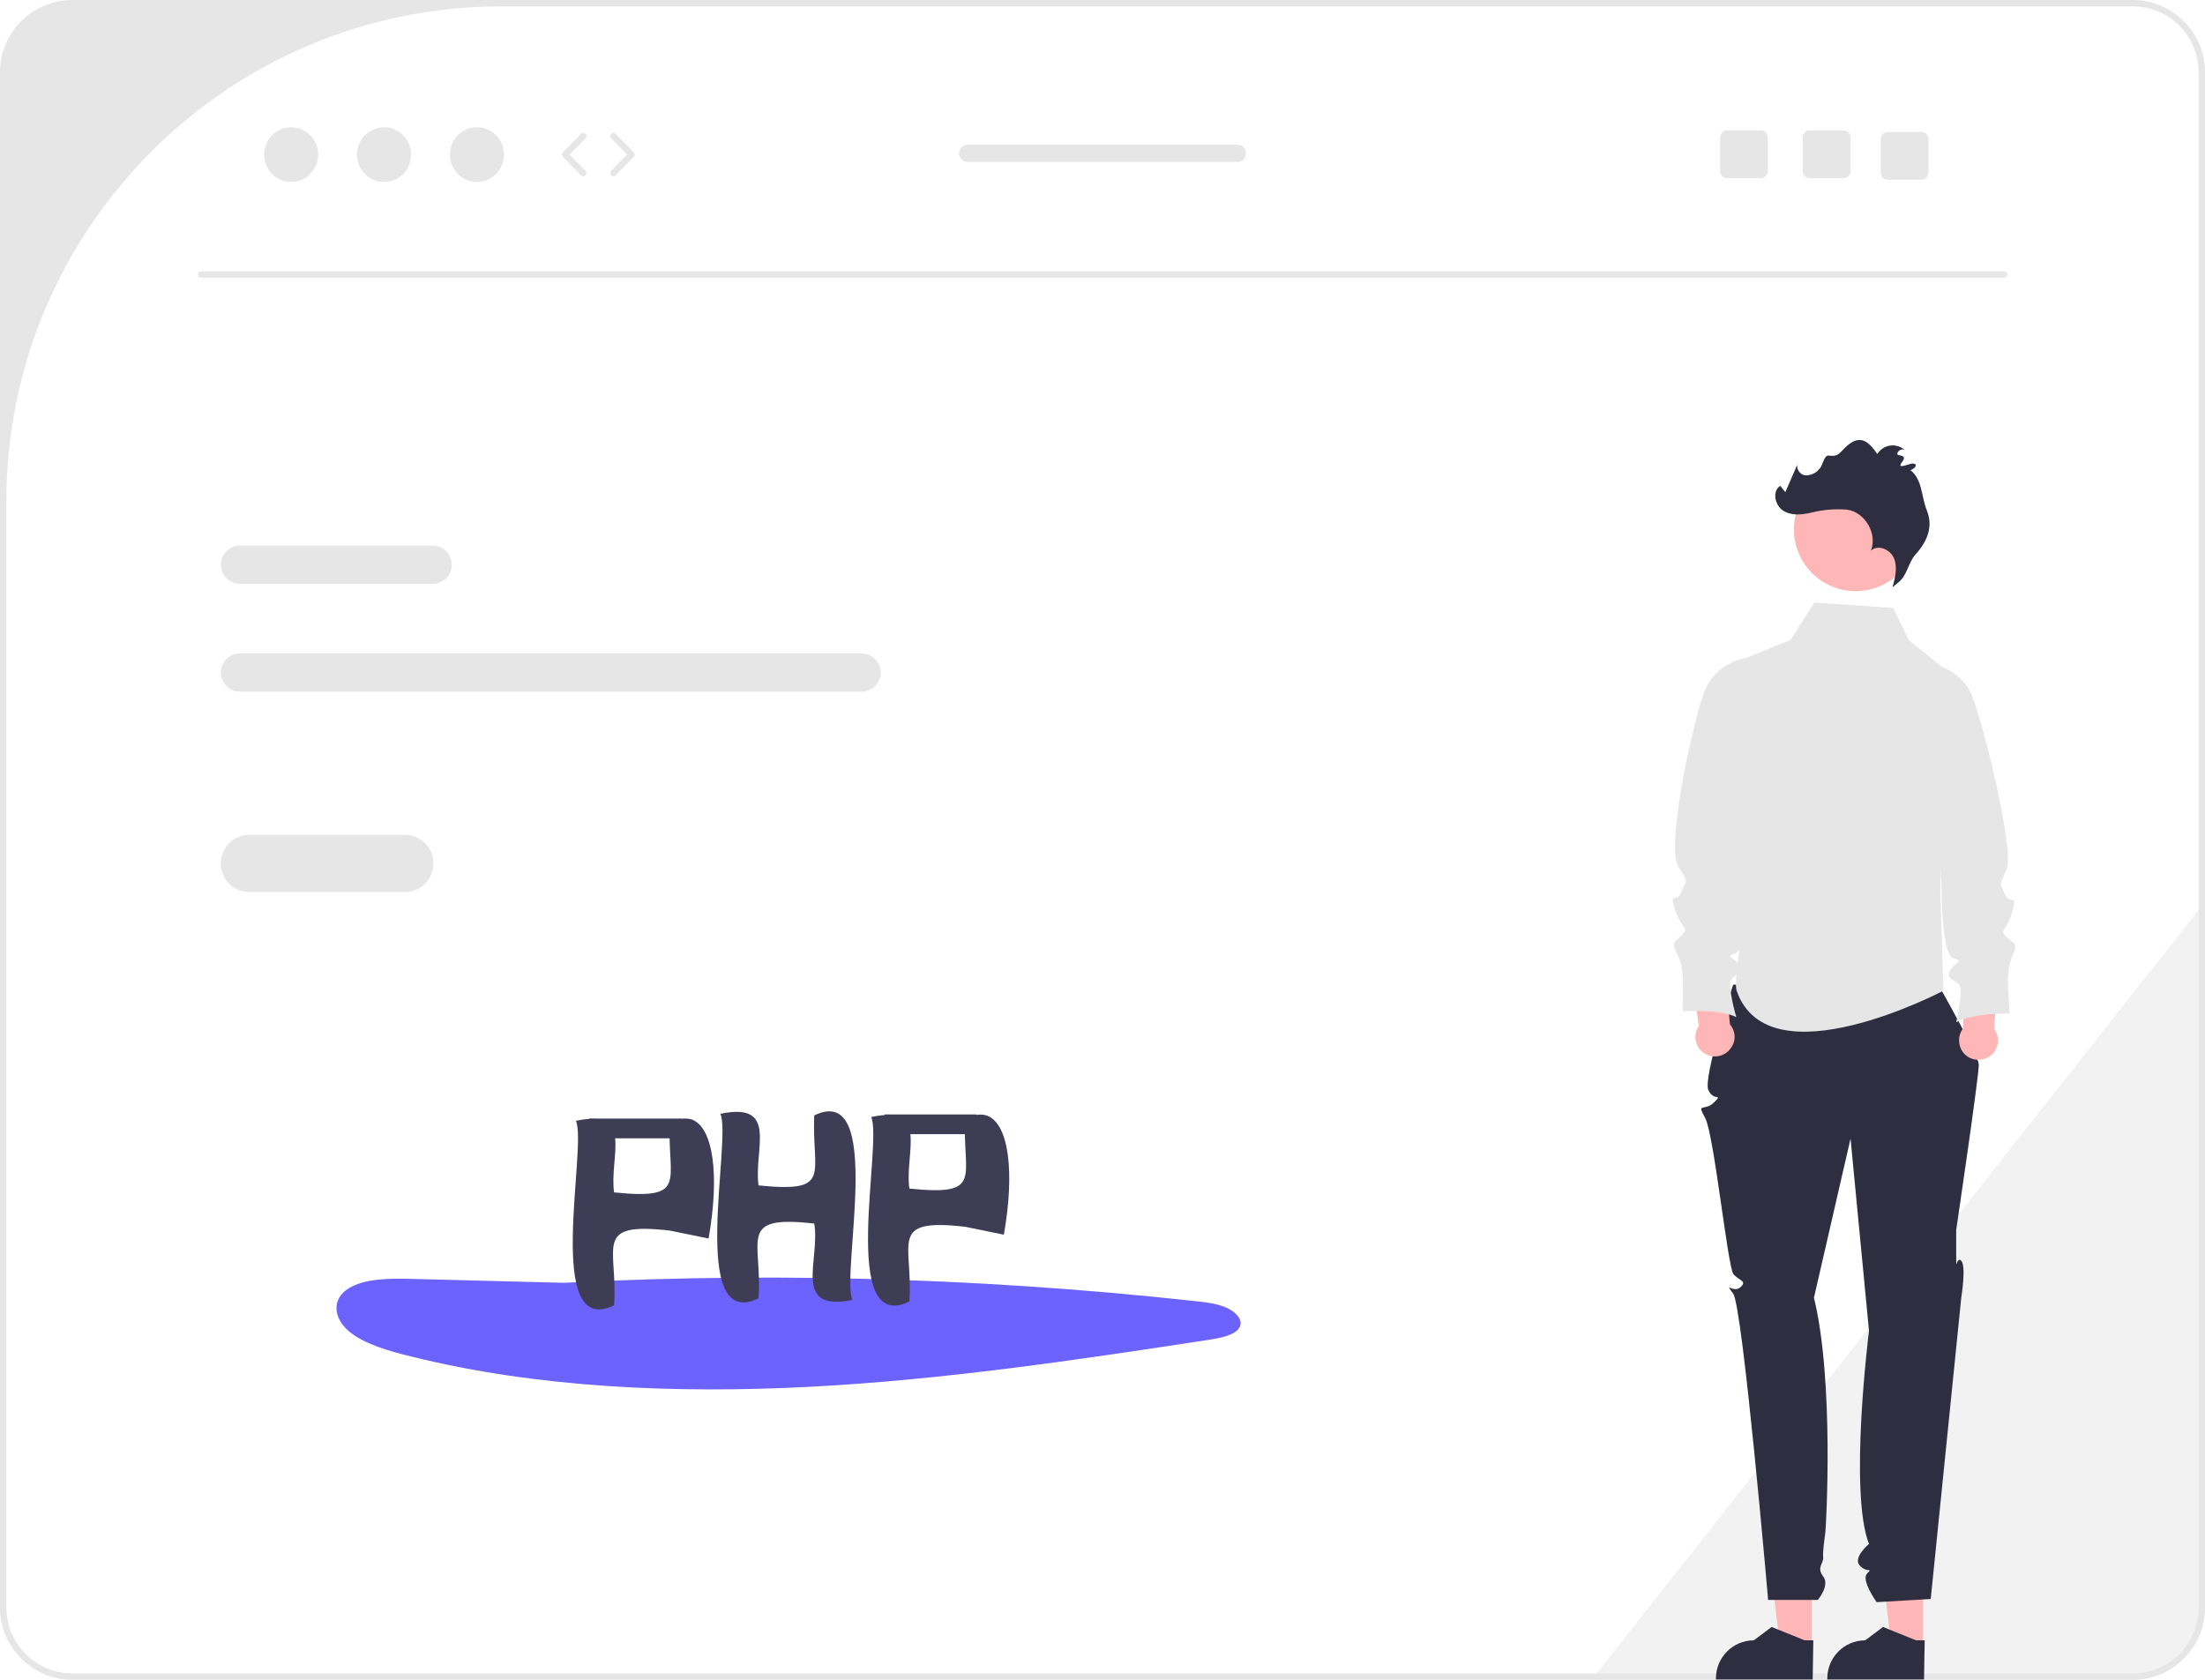
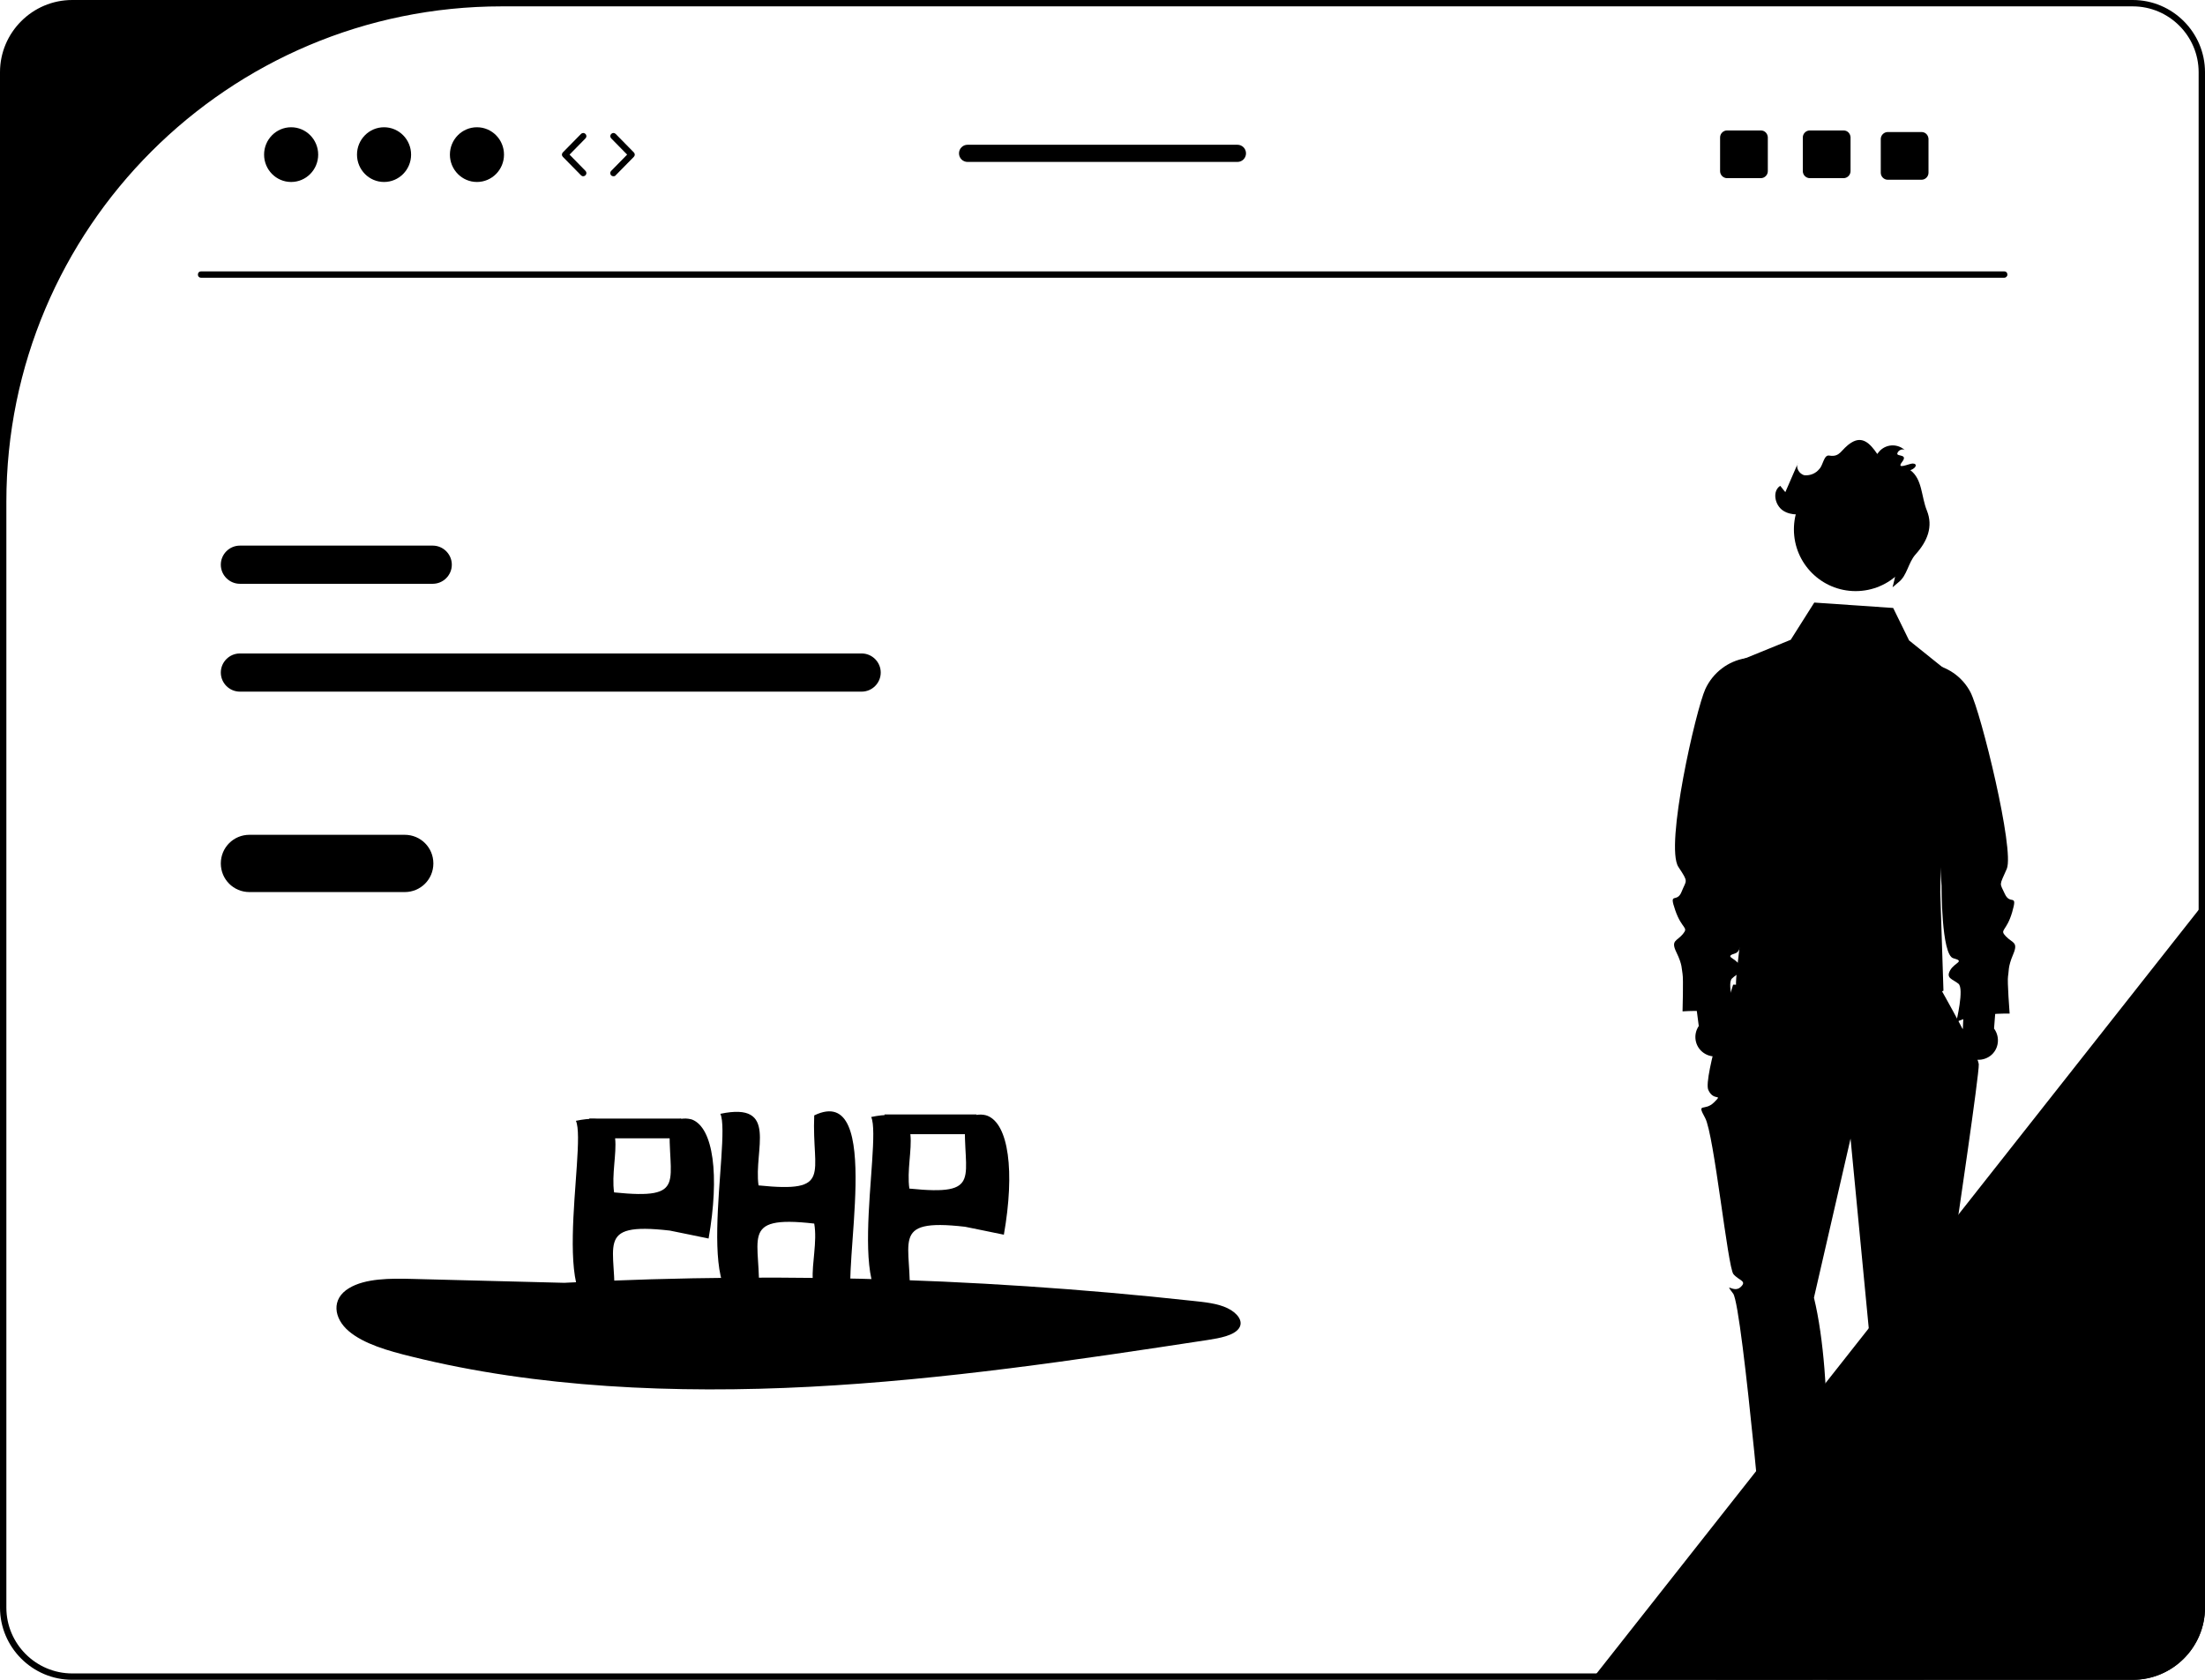
<svg xmlns="http://www.w3.org/2000/svg" version="1.1" id="Calque_1" x="0px" y="0px" viewBox="0 0 693 528" style="enable-background:new 0 0 693 528;" xml:space="preserve">
-   <style type="text/css">
- 	.st0{fill:#F2F2F2;}
- 	.st1{fill:#E6E6E6;}
- 	.st2{fill:#6C63FF;}
- 	.st3{fill:#3F3D56;}
- 	.st4{fill:#FFB6B6;}
- 	.st5{fill:#2F2E41;}
- </style>
  <path class="st0" d="M693,283.5v221.8c0,12.5-10.2,22.7-22.7,22.7H500.2l1.6-2L691,286L693,283.5z" />
  <path class="st1" d="M270.8,205.4H75.4c-3.3,0-6,2.7-6,6s2.7,6,6,6h195.4c3.3,0,6-2.7,6-6C276.8,208.1,274.1,205.4,270.8,205.4z" />
  <path class="st1" d="M136,171.5H75.4c-3.3,0-6,2.7-6,6s2.7,6,6,6H136c3.3,0,6-2.7,6-6S139.3,171.5,136,171.5L136,171.5z" />
  <path class="st1" d="M670.3,0H22.7C10.2,0,0,10.2,0,22.7v482.6C0,517.8,10.2,528,22.7,528h647.6c12.5,0,22.7-10.2,22.7-22.7V22.7  C693,10.2,682.8,0,670.3,0z M691,505.3c0,11.4-9.3,20.7-20.7,20.7l0,0H22.7C11.3,526,2,516.7,2,505.3l0,0V157.7  C2,71.7,71.7,2,157.7,2h512.6c11.4,0,20.7,9.3,20.7,20.7l0,0V505.3z" />
  <path class="st1" d="M629.9,87.3H63.2c-0.6,0-1-0.4-1-1s0.4-1,1-1h566.7c0.6,0,1,0.4,1,1S630.4,87.3,629.9,87.3z" />
  <ellipse class="st1" cx="91.5" cy="48.6" rx="8.5" ry="8.6" />
  <ellipse class="st1" cx="120.7" cy="48.6" rx="8.5" ry="8.6" />
  <ellipse class="st1" cx="149.9" cy="48.6" rx="8.5" ry="8.6" />
  <path class="st1" d="M183.3,55.4c-0.3,0-0.5-0.1-0.7-0.3l-5.7-5.8c-0.4-0.4-0.4-1,0-1.4l5.7-5.8c0.4-0.4,1-0.4,1.4,0s0.4,1,0,1.4  l0,0l-5,5.1l5,5.1c0.4,0.4,0.4,1,0,1.4C183.8,55.3,183.5,55.4,183.3,55.4L183.3,55.4z" />
  <path class="st1" d="M192.8,55.4c-0.6,0-1-0.4-1-1c0-0.3,0.1-0.5,0.3-0.7l5-5.1l-5-5.1c-0.4-0.4-0.4-1,0-1.4s1-0.4,1.4,0l5.7,5.8  c0.4,0.4,0.4,1,0,1.4l-5.7,5.8C193.4,55.3,193.1,55.4,192.8,55.4z" />
  <path class="st1" d="M579.4,41h-10.6c-1.2,0-2.2,1-2.2,2.2l0,0v10.6c0,1.2,1,2.2,2.2,2.2l0,0h10.6c1.2,0,2.2-1,2.2-2.2V43.1  C581.5,41.9,580.6,41,579.4,41z" />
  <path class="st1" d="M553.4,41h-10.6c-1.2,0-2.2,1-2.2,2.2l0,0v10.6c0,1.2,1,2.2,2.2,2.2l0,0h10.6c1.2,0,2.2-1,2.2-2.2V43.1  C555.5,41.9,554.6,41,553.4,41z" />
  <path class="st1" d="M603.9,41.5h-10.6c-1.2,0-2.2,1-2.2,2.2l0,0v10.6c0,1.2,1,2.2,2.2,2.2l0,0h10.6c1.2,0,2.2-1,2.2-2.2V43.6  C606,42.4,605.1,41.5,603.9,41.5z" />
  <path class="st1" d="M388.9,45.5h-84.8c-1.5,0-2.7,1.2-2.7,2.7s1.2,2.7,2.7,2.7l0,0h84.8c1.5,0,2.7-1.2,2.7-2.7  C391.6,46.7,390.4,45.5,388.9,45.5z" />
-   <path id="floating-cloud" class="st2" d="M180.4,403.3l-50.7-1.3c-7-0.2-14.9-0.2-20,2.9c-5.7,3.4-4.8,9.5-0.1,13.5s12.3,6.2,19.7,8  c39.4,9.8,82.9,11.7,125.2,9.5s83.7-8.4,125-14.7c3.9-0.6,8.3-1.4,9.9-3.7c1.5-2.2-0.5-4.8-3.6-6.3s-7.1-1.9-10.9-2.3  c-69.6-7.6-139.7-9.3-209.5-5" />
+   <path id="floating-cloud" class="st4" d="M180.4,403.3l-50.7-1.3c-7-0.2-14.9-0.2-20,2.9c-5.7,3.4-4.8,9.5-0.1,13.5s12.3,6.2,19.7,8  c39.4,9.8,82.9,11.7,125.2,9.5s83.7-8.4,125-14.7c3.9-0.6,8.3-1.4,9.9-3.7c1.5-2.2-0.5-4.8-3.6-6.3s-7.1-1.9-10.9-2.3  c-69.6-7.6-139.7-9.3-209.5-5" />
  <path class="st3" d="M255.9,350.6c-0.8,18.5,6,24.4-17.5,22c-1.6-11.1,6.5-26.4-12-22.5c3.7,8-10.3,68.8,12,58  c1.3-18.3-7-26.3,17.5-23.5c2,11.3-7.2,27.9,12,24C264.2,400.6,278.2,339.8,255.9,350.6z" />
  <path class="st1" d="M127.2,262.4H78.4c-5,0-9,4-9,9s4,9,9,9h48.8c5,0,9-4,9-9S132.2,262.4,127.2,262.4L127.2,262.4z" />
-   <polygon class="st4" points="569.4,517.6 559.5,517.6 554.8,479.4 569.4,479.4 " />
-   <path class="st5" d="M569.7,527.9h-30.4v-0.4c0-6.5,5.3-11.9,11.9-11.9l0,0l5.6-4.2l10.4,4.2h2.7L569.7,527.9z" />
-   <polygon class="st4" points="604.4,517.6 594.5,517.6 589.8,479.4 604.4,479.4 " />
-   <path class="st5" d="M604.7,527.9h-30.4v-0.4c0-6.5,5.3-11.9,11.9-11.9l0,0l5.6-4.2l10.4,4.2h2.7L604.7,527.9z" />
-   <path class="st5" d="M544.7,309.5c0,0-9.5,29.3-7.8,33.1s4.8,0.9,1.8,3.9s-5.6-0.2-2.8,4.9s7.1,47,8.9,49.1s4.4,2.1,2.2,4.1  s-5.3-2-2.3,2s11,96.3,11,96.3h15.6c0,0,3.9-4.5,1.7-7.4s0.2-4,0-6s0.5-6.1,0.7-8s2.8-47.4-3.6-73.6l11.5-50l5.8,60.4  c0,0-6.4,50.7,0,67c0,0-5.2,4.3-2.9,6.8s4.3,0.5,2.3,2.5s3,9,3,9l17-1l9.6-94.7c0,0,1.6-9.9,0-11.6s-1.6,4.3-1.6-1.7v-8  c0,0,7.3-49.2,7.1-52.1s-12.1-23.9-12.1-23.9L544.7,309.5z" />
+   <polygon class="st2" points="569.4,517.6 559.5,517.6 554.8,479.4 569.4,479.4 " />
+   <path class="st3" d="M569.7,527.9h-30.4v-0.4c0-6.5,5.3-11.9,11.9-11.9l0,0l5.6-4.2l10.4,4.2h2.7L569.7,527.9z" />
+   <polygon class="st2" points="604.4,517.6 594.5,517.6 589.8,479.4 604.4,479.4 " />
+   <path class="st3" d="M604.7,527.9h-30.4v-0.4c0-6.5,5.3-11.9,11.9-11.9l0,0l5.6-4.2l10.4,4.2h2.7L604.7,527.9z" />
+   <path class="st3" d="M544.7,309.5c0,0-9.5,29.3-7.8,33.1s4.8,0.9,1.8,3.9s-5.6-0.2-2.8,4.9s7.1,47,8.9,49.1s4.4,2.1,2.2,4.1  s-5.3-2-2.3,2s11,96.3,11,96.3h15.6c0,0,3.9-4.5,1.7-7.4s0.2-4,0-6s0.5-6.1,0.7-8s2.8-47.4-3.6-73.6l11.5-50l5.8,60.4  c0,0-6.4,50.7,0,67c0,0-5.2,4.3-2.9,6.8s4.3,0.5,2.3,2.5s3,9,3,9l17-1l9.6-94.7c0,0,1.6-9.9,0-11.6s-1.6,4.3-1.6-1.7v-8  c0,0,7.3-49.2,7.1-52.1s-12.1-23.9-12.1-23.9L544.7,309.5z" />
  <path class="st1" d="M595,191.1l-24.8-1.7l-7.4,11.7l-17.9,7.3v57.7c1.9,5.6,2.8,11.4,2.9,17.3c-0.1,11.5-3,25-2,28c10,29,65,0,65,0  l-1-31l1.4-70.1l-11.2-9L595,191.1z" />
-   <path class="st4" d="M543.7,322l-1.7-18.2l-10.6-0.5l2.5,19.2c-1.9,2.8-1.2,6.6,1.6,8.5s6.6,1.2,8.5-1.6  C545.7,327.1,545.5,324.1,543.7,322L543.7,322z" />
+   <path class="st2" d="M543.7,322l-1.7-18.2l-10.6-0.5l2.5,19.2c-1.9,2.8-1.2,6.6,1.6,8.5s6.6,1.2,8.5-1.6  C545.7,327.1,545.5,324.1,543.7,322L543.7,322z" />
  <path class="st1" d="M548.9,206.9h-0.3c-5.5,0.9-10.2,4.5-12.6,9.6c-3,6.5-12.8,49.5-8.5,56c3.3,5,2.5,4,1,7.8s-4.1-0.3-2,5.8  s4.3,5.2,2.4,7.5s-3.9,1.9-2,5.8s1.6,5.2,1.9,6.7s0,11.8,0,11.8s11.3-0.9,16.9,1.8c0,0-3.1-10.4-1.4-12.1s3.9-1.9,2.4-4.3  s-5-2.5-1.2-3.7s2.5-23,2.5-23C554.2,260.5,551.8,233.9,548.9,206.9z" />
-   <path class="st4" d="M616.9,323.3l0.8-18.3l10.5-1l-1.5,19.3c2,2.7,1.5,6.6-1.2,8.6s-6.6,1.5-8.6-1.2  C615.3,328.5,615.3,325.5,616.9,323.3z" />
+   <path class="st2" d="M616.9,323.3l0.8-18.3l10.5-1l-1.5,19.3c2,2.7,1.5,6.6-1.2,8.6s-6.6,1.5-8.6-1.2  C615.3,328.5,615.3,325.5,616.9,323.3z" />
  <path class="st1" d="M605.9,208.6h0.3c5.6,0.7,10.5,4,13.1,9c3.3,6.4,13.9,49.6,11.4,55.5c-2.4,5.5-2.3,4.2-0.6,7.9s4.1-0.5,2.3,5.7  s-4.1,5.4-2,7.6s4,1.7,2.3,5.7s-1.3,5.3-1.6,6.8s0.5,11.8,0.5,11.8s-11.3-0.3-16.8,2.7c0,0,2.6-10.6,0.7-12.1s-4-1.7-2.6-4.2  s4.8-2.8,1-3.8s-3.7-22.8-3.7-22.8L605.9,208.6z" />
-   <circle class="st4" cx="583.2" cy="166.4" r="19.4" />
-   <path class="st5" d="M596.7,183c2.7-2.1,3-6.1,5.3-8.7c3.8-4.2,5.6-8.8,3.6-13.8c-1.8-4.4-1.4-9.9-5.2-12.7c1.9-0.7,2.3-2.1,0.7-2.1  c-1.1,0-5.3,2.1-3.3-0.5s-1.8-1.6-1.5-2.7s1.9-1.7,2.6-0.8c-2.2-2.2-5.7-2.3-8-0.1c-0.3,0.3-0.6,0.7-0.9,1.1  c-2.3-3.4-4.7-5.7-8.1-3.6c-3.4,2.1-3.4,4.7-7,4.1c-1.7-0.3-1.9,3-3.1,4.2c-1.1,1.4-2.8,2.1-4.6,2c-1.7-0.3-3-2.5-2.1-3.9l-4,9.2  l-1.6-2c-2.6,1.7-1.7,6.1,0.9,7.8s6,1.3,9,0.6c3.6-0.9,7.3-1.2,11.1-0.9c5.7,0.8,9.6,7.6,7.5,12.9c2.2-2.1,6.2-0.4,7.3,2.5  s0.3,6-0.5,9L596.7,183z" />
+   <circle class="st2" cx="583.2" cy="166.4" r="19.4" />
+   <path class="st3" d="M596.7,183c2.7-2.1,3-6.1,5.3-8.7c3.8-4.2,5.6-8.8,3.6-13.8c-1.8-4.4-1.4-9.9-5.2-12.7c1.9-0.7,2.3-2.1,0.7-2.1  c-1.1,0-5.3,2.1-3.3-0.5s-1.8-1.6-1.5-2.7s1.9-1.7,2.6-0.8c-2.2-2.2-5.7-2.3-8-0.1c-0.3,0.3-0.6,0.7-0.9,1.1  c-2.3-3.4-4.7-5.7-8.1-3.6c-3.4,2.1-3.4,4.7-7,4.1c-1.7-0.3-1.9,3-3.1,4.2c-1.1,1.4-2.8,2.1-4.6,2c-1.7-0.3-3-2.5-2.1-3.9l-4,9.2  l-1.6-2c-2.6,1.7-1.7,6.1,0.9,7.8s6,1.3,9,0.6c3.6-0.9,7.3-1.2,11.1-0.9c5.7,0.8,9.6,7.6,7.5,12.9c2.2-2.1,6.2-0.4,7.3,2.5  s0.3,6-0.5,9L596.7,183z" />
  <path class="st3" d="M210.5,352.8c-0.8,18.5,6,24.4-17.5,22c-1.6-11.1,6.5-26.4-12-22.5c3.7,8-10.3,68.8,12,58  c1.3-18.3-7-26.3,17.5-23.5c4.1,0.8,8.2,1.7,12.2,2.5l0,0c3.5-19.9,1.5-34.8-5.2-37.4C216.1,351.5,213.9,351.2,210.5,352.8z" />
  <rect x="185.2" y="351.6" class="st3" width="28.9" height="6.2" />
  <path class="st3" d="M303.3,351.6c-0.8,18.5,6,24.4-17.5,22c-1.6-11.1,6.5-26.4-12-22.5c3.7,8-10.3,68.8,12,58  c1.3-18.3-7-26.3,17.5-23.5c4.1,0.8,8.2,1.7,12.2,2.5l0,0c3.5-19.9,1.5-34.8-5.2-37.4C308.9,350.2,306.7,350,303.3,351.6z" />
  <rect x="278" y="350.3" class="st3" width="28.9" height="6.2" />
</svg>
